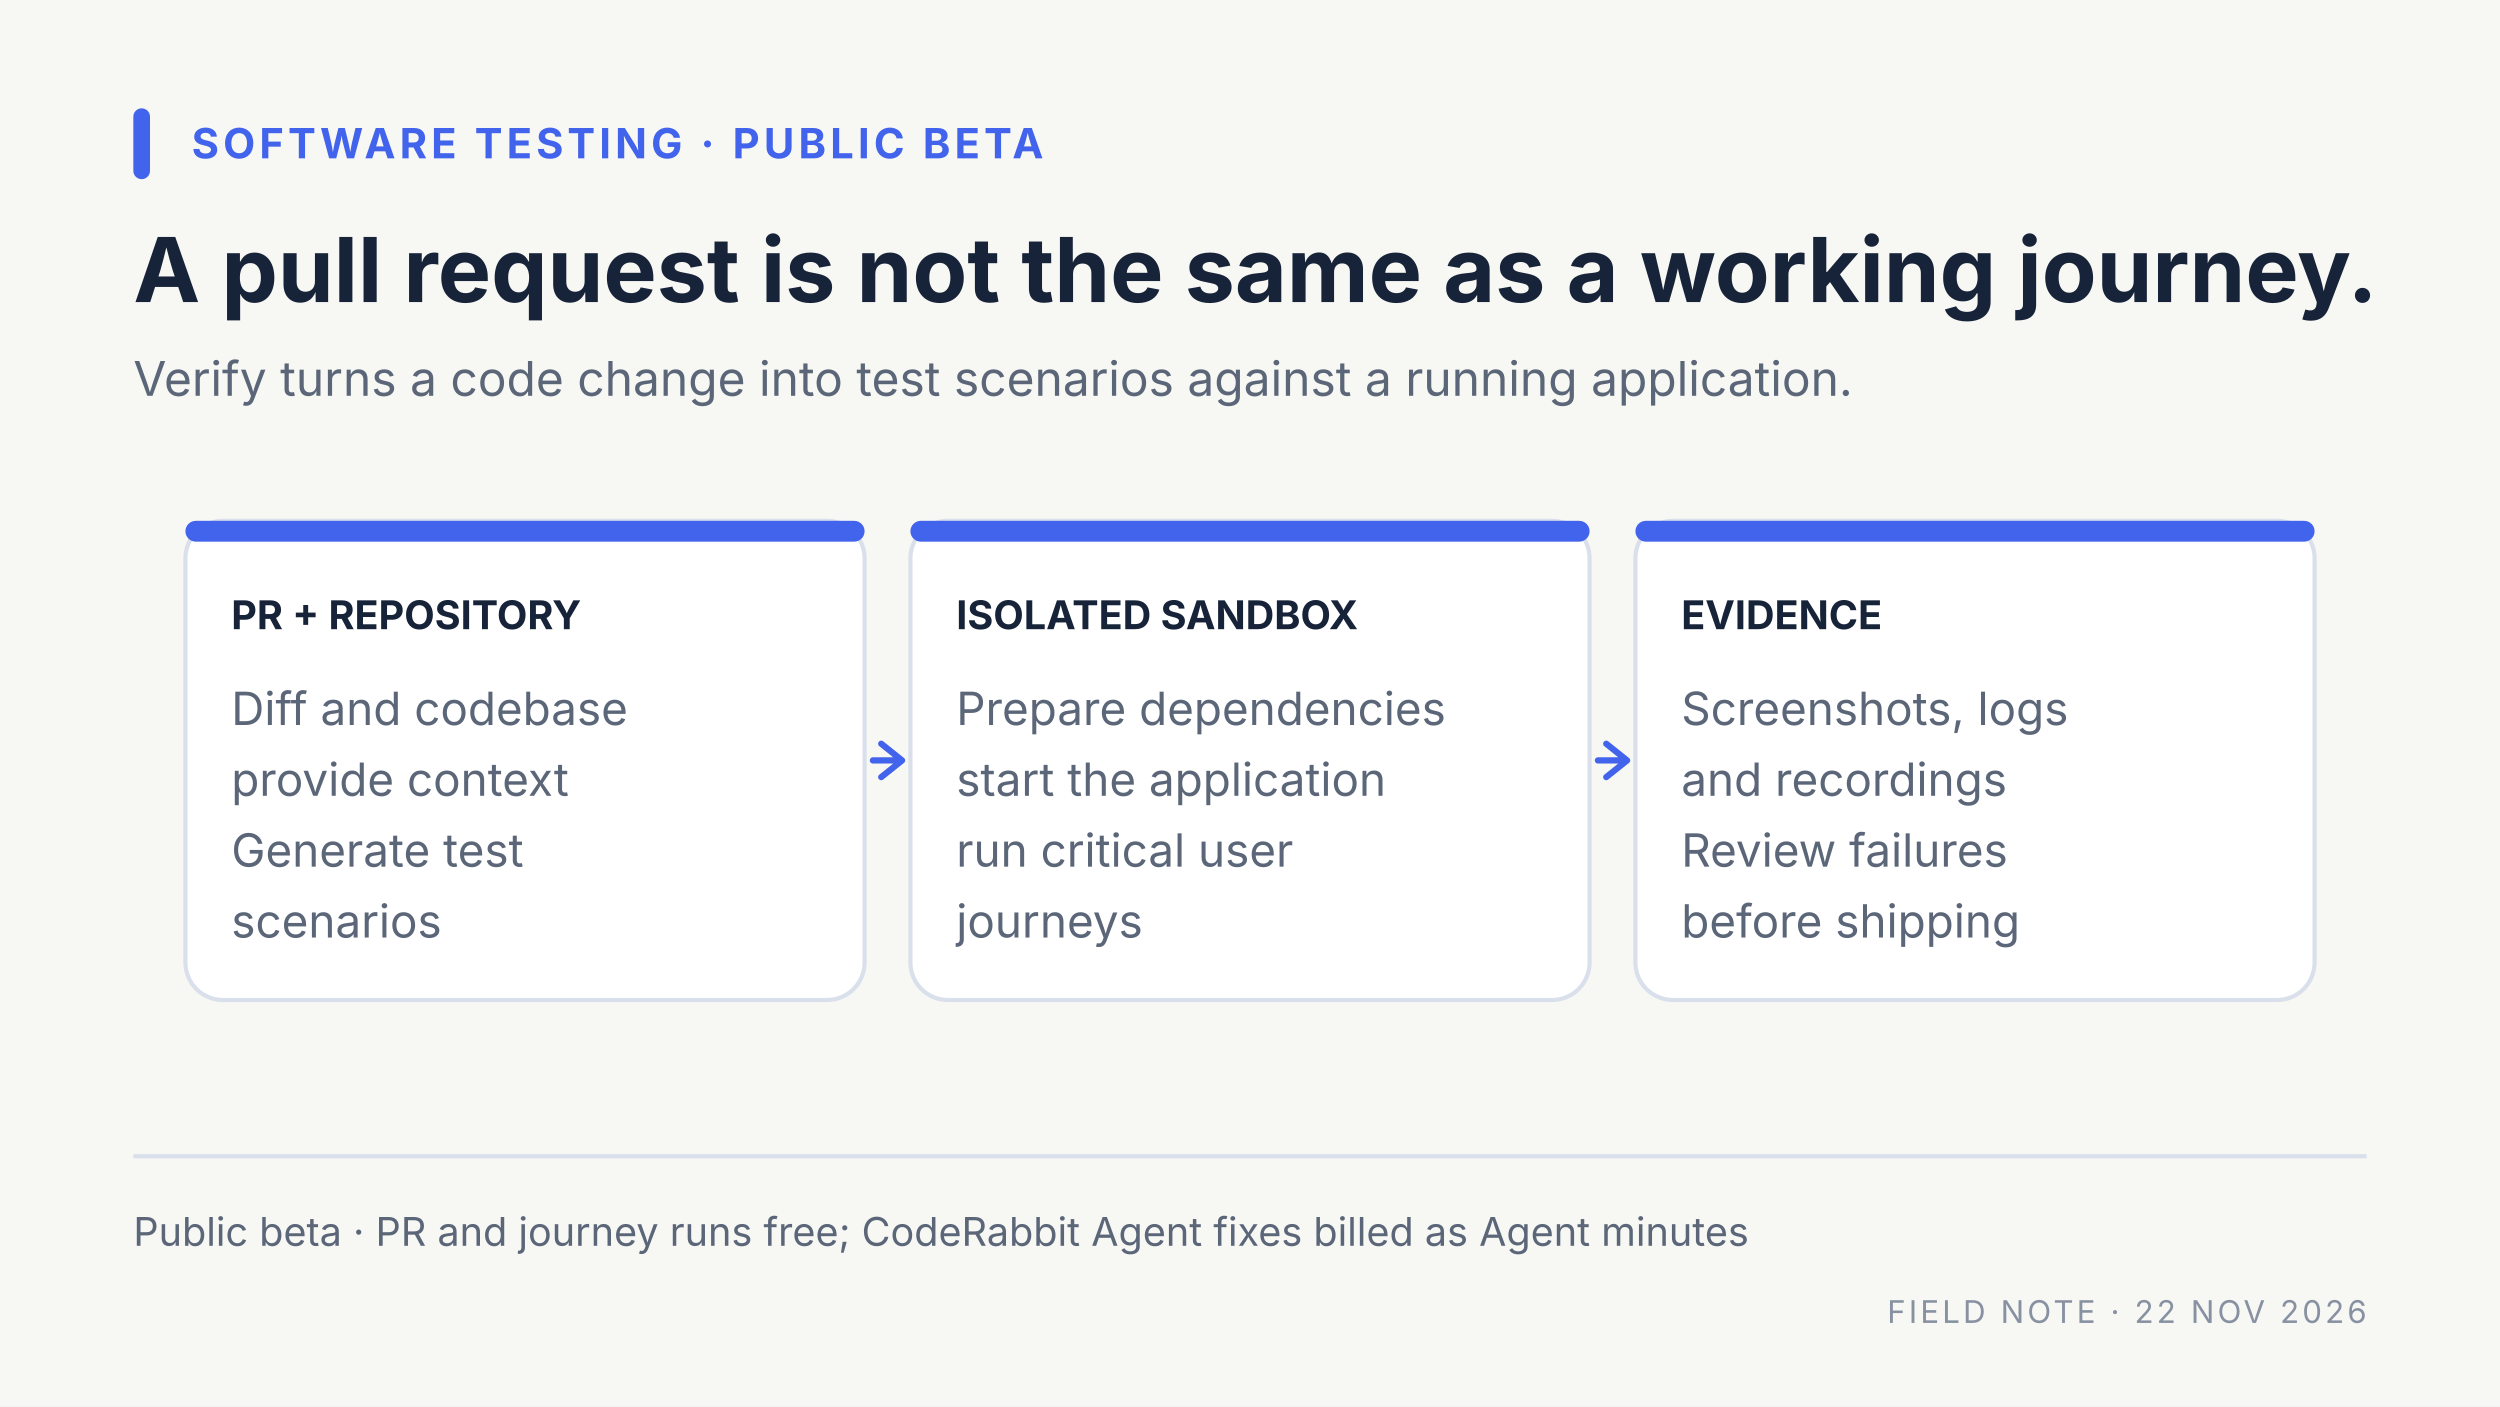
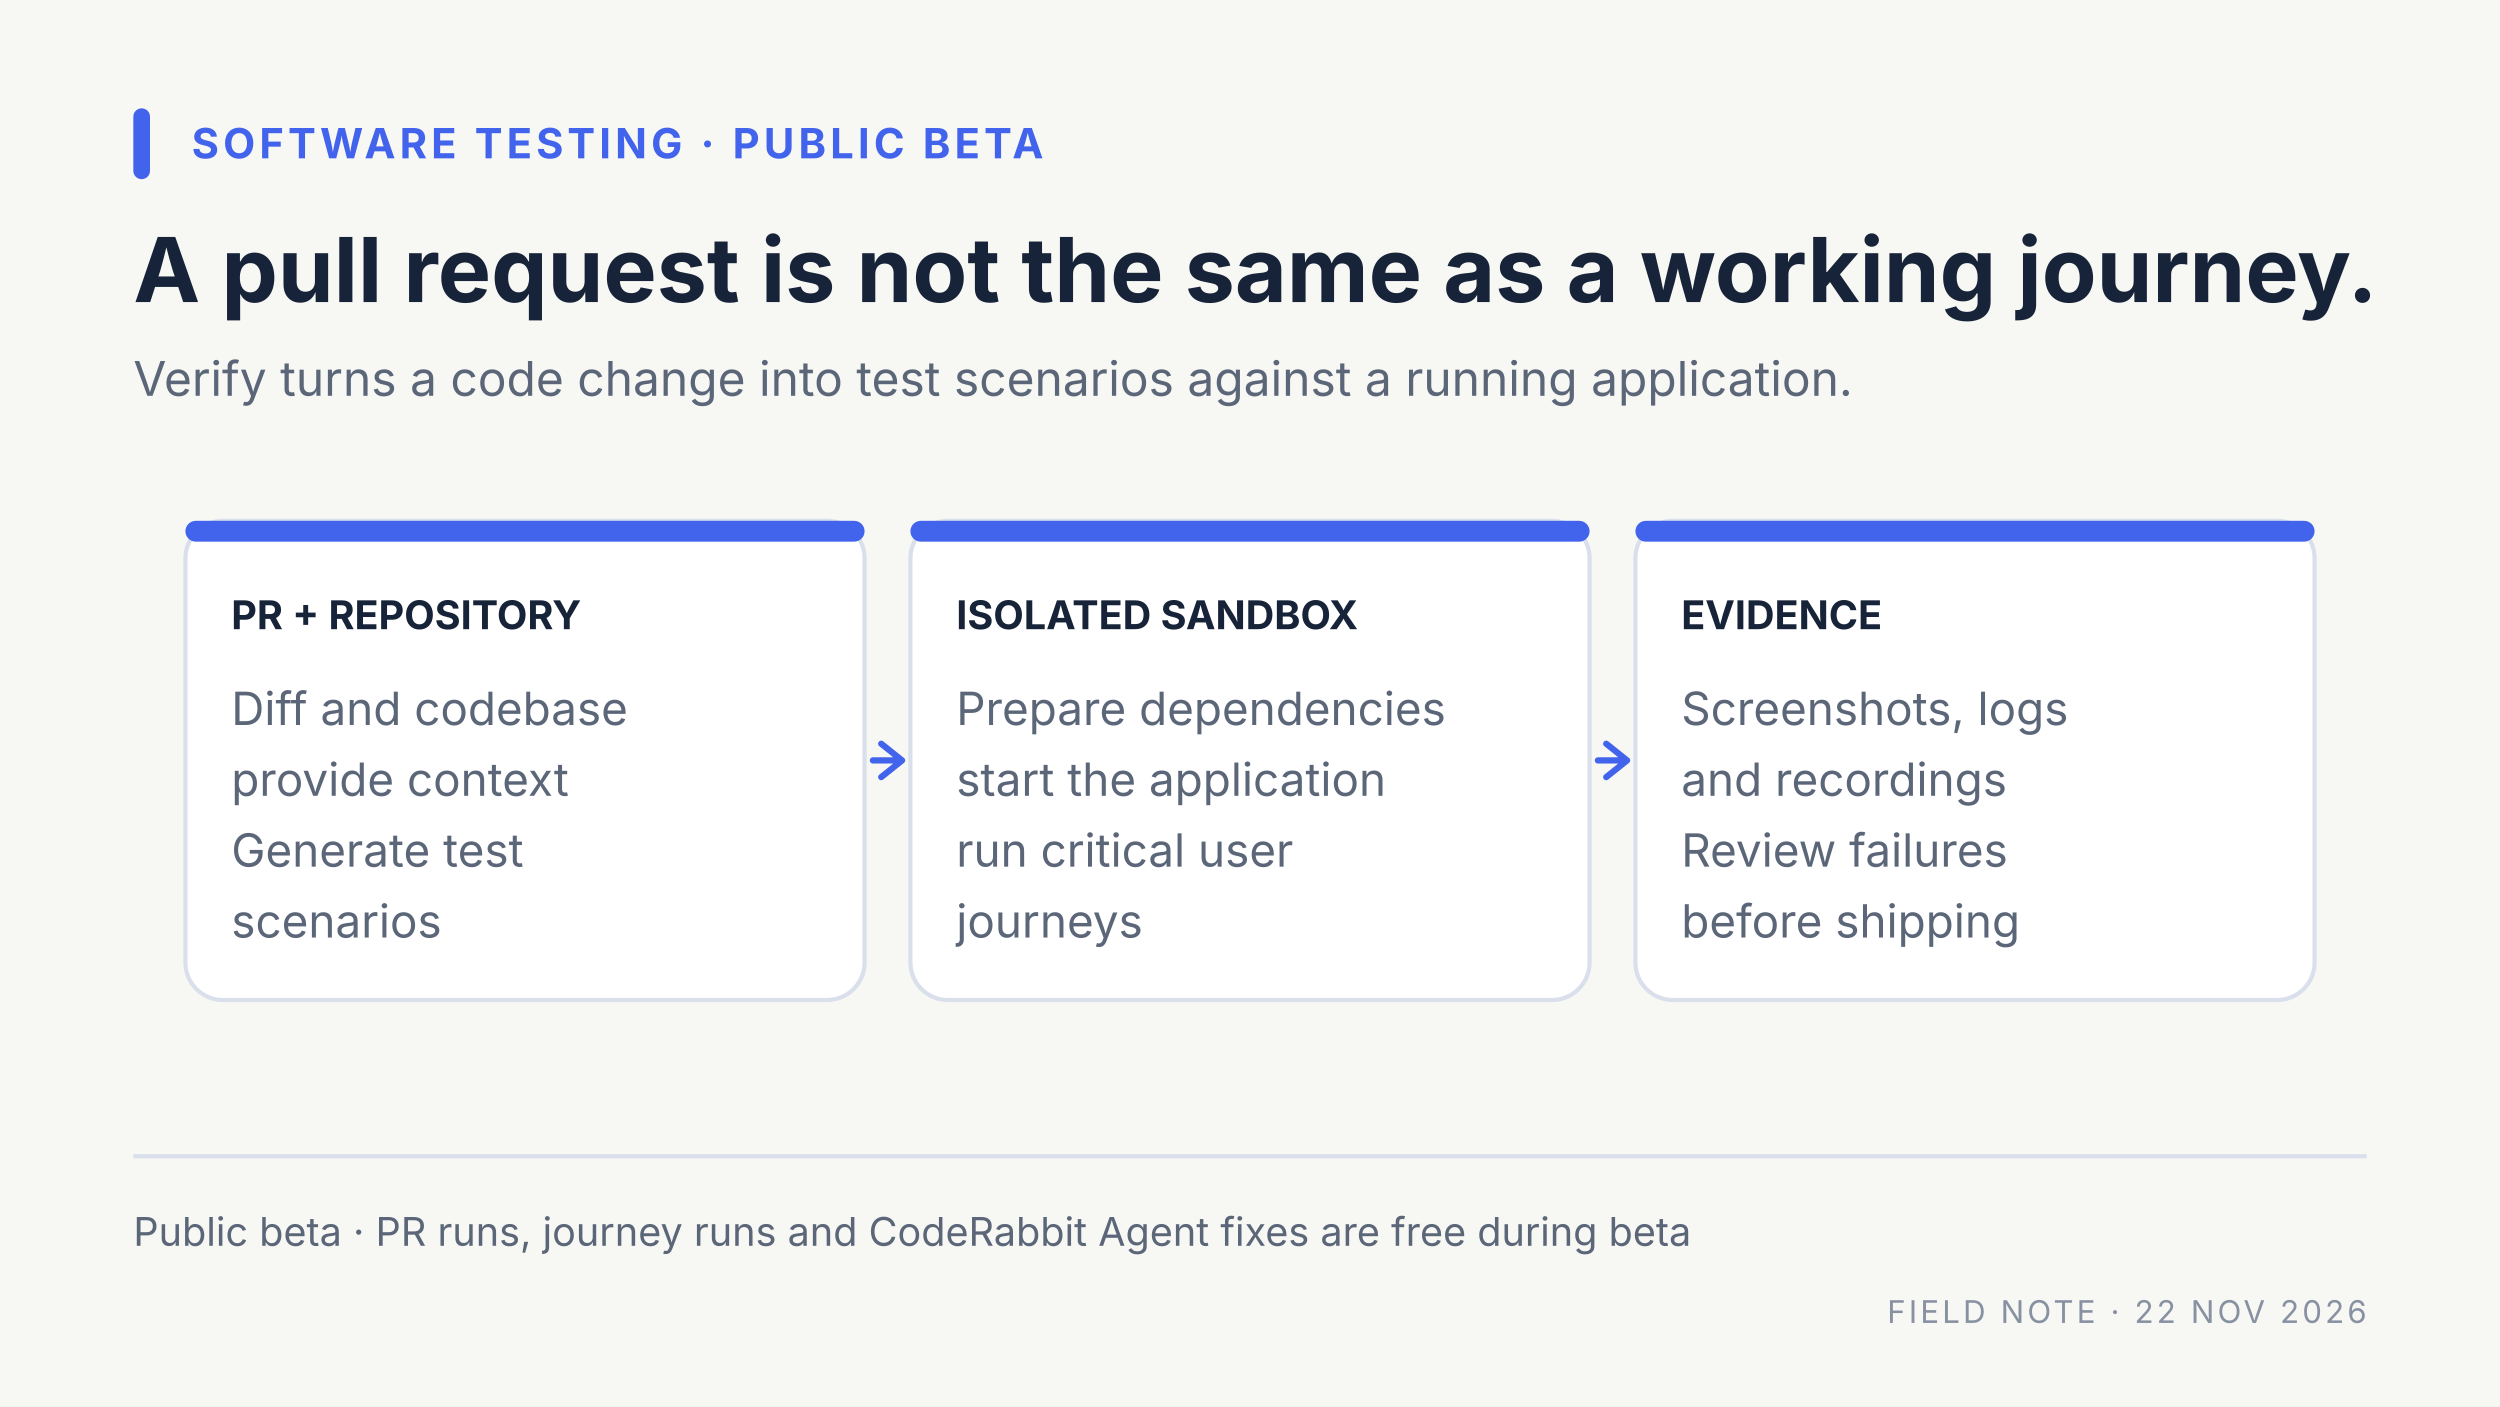
<svg xmlns="http://www.w3.org/2000/svg" width="1200" height="675" viewBox="0 0 1200 675" role="img" aria-label="A pull request is not the same as a working journey.">
  <rect width="1200" height="675" fill="#f7f7f3" />
  <rect x="64" y="52" width="8" height="34" rx="4" fill="#4263eb" />
  <text x="92" y="76" font-family="Inter,Arial,sans-serif" font-size="20" font-weight="700" letter-spacing="2" fill="#4263eb">SOFTWARE TESTING · PUBLIC BETA</text>
  <text x="64" y="145" font-family="Inter,Arial,sans-serif" font-size="43" font-weight="700" fill="#172338">A pull request is not the same as a working journey.</text>
  <text x="64" y="190" font-family="Inter,Arial,sans-serif" font-size="23" fill="#5b6678">Verify turns a code change into test scenarios against a running application.</text>
-   <rect x="89" y="250" width="326" height="230" rx="18" fill="#ffffff" stroke="#d9dfeb" stroke-width="2" />
+   <rect x="89" y="250" width="326" height="230" rx="18" fill="#fff" stroke="#d9dfeb" stroke-width="2" />
  <rect x="89" y="250" width="326" height="10" rx="5" fill="#4263eb" />
  <text x="111" y="302" font-family="Inter,Arial,sans-serif" font-size="19" font-weight="700" fill="#172338">PR + REPOSITORY</text>
  <text x="111" y="348" font-family="Inter,Arial,sans-serif" font-size="22" fill="#5b6678">Diff and codebase</text>
  <text x="111" y="382" font-family="Inter,Arial,sans-serif" font-size="22" fill="#5b6678">provide context</text>
  <text x="111" y="416" font-family="Inter,Arial,sans-serif" font-size="22" fill="#5b6678">Generate test</text>
  <text x="111" y="450" font-family="Inter,Arial,sans-serif" font-size="22" fill="#5b6678">scenarios</text>
  <path d="M 419 365 h 14 m -10 -8 l 10 8 l -10 8" fill="none" stroke="#4263eb" stroke-width="3" stroke-linecap="round" stroke-linejoin="round" />
-   <rect x="437" y="250" width="326" height="230" rx="18" fill="#ffffff" stroke="#d9dfeb" stroke-width="2" />
+   <rect x="437" y="250" width="326" height="230" rx="18" fill="#fff" stroke="#d9dfeb" stroke-width="2" />
  <rect x="437" y="250" width="326" height="10" rx="5" fill="#4263eb" />
  <text x="459" y="302" font-family="Inter,Arial,sans-serif" font-size="19" font-weight="700" fill="#172338">ISOLATED SANDBOX</text>
  <text x="459" y="348" font-family="Inter,Arial,sans-serif" font-size="22" fill="#5b6678">Prepare dependencies</text>
  <text x="459" y="382" font-family="Inter,Arial,sans-serif" font-size="22" fill="#5b6678">start the application</text>
  <text x="459" y="416" font-family="Inter,Arial,sans-serif" font-size="22" fill="#5b6678">run critical user</text>
  <text x="459" y="450" font-family="Inter,Arial,sans-serif" font-size="22" fill="#5b6678">journeys</text>
  <path d="M 767 365 h 14 m -10 -8 l 10 8 l -10 8" fill="none" stroke="#4263eb" stroke-width="3" stroke-linecap="round" stroke-linejoin="round" />
-   <rect x="785" y="250" width="326" height="230" rx="18" fill="#ffffff" stroke="#d9dfeb" stroke-width="2" />
+   <rect x="785" y="250" width="326" height="230" rx="18" fill="#fff" stroke="#d9dfeb" stroke-width="2" />
  <rect x="785" y="250" width="326" height="10" rx="5" fill="#4263eb" />
  <text x="807" y="302" font-family="Inter,Arial,sans-serif" font-size="19" font-weight="700" fill="#172338">EVIDENCE</text>
  <text x="807" y="348" font-family="Inter,Arial,sans-serif" font-size="22" fill="#5b6678">Screenshots, logs</text>
  <text x="807" y="382" font-family="Inter,Arial,sans-serif" font-size="22" fill="#5b6678">and recordings</text>
  <text x="807" y="416" font-family="Inter,Arial,sans-serif" font-size="22" fill="#5b6678">Review failures</text>
  <text x="807" y="450" font-family="Inter,Arial,sans-serif" font-size="22" fill="#5b6678">before shipping</text>
  <line x1="64" y1="555" x2="1136" y2="555" stroke="#d9dfeb" stroke-width="2" />
-   <text x="64" y="598" font-family="Inter,Arial,sans-serif" font-size="19" fill="#5b6678">Public beta · PR and journey runs free; CodeRabbit Agent fixes billed as Agent minutes</text>
+   <text x="64" y="598" font-family="Inter,Arial,sans-serif" font-size="19" fill="#5b6678">Public beta · PR runs, journey runs and CodeRabbit Agent fixes are free during beta</text>
  <text x="1136" y="635" text-anchor="end" font-family="Inter,Arial,sans-serif" font-size="15" letter-spacing="1.5" fill="#8791a2">FIELD NOTE · 22 NOV 2026</text>
</svg>
